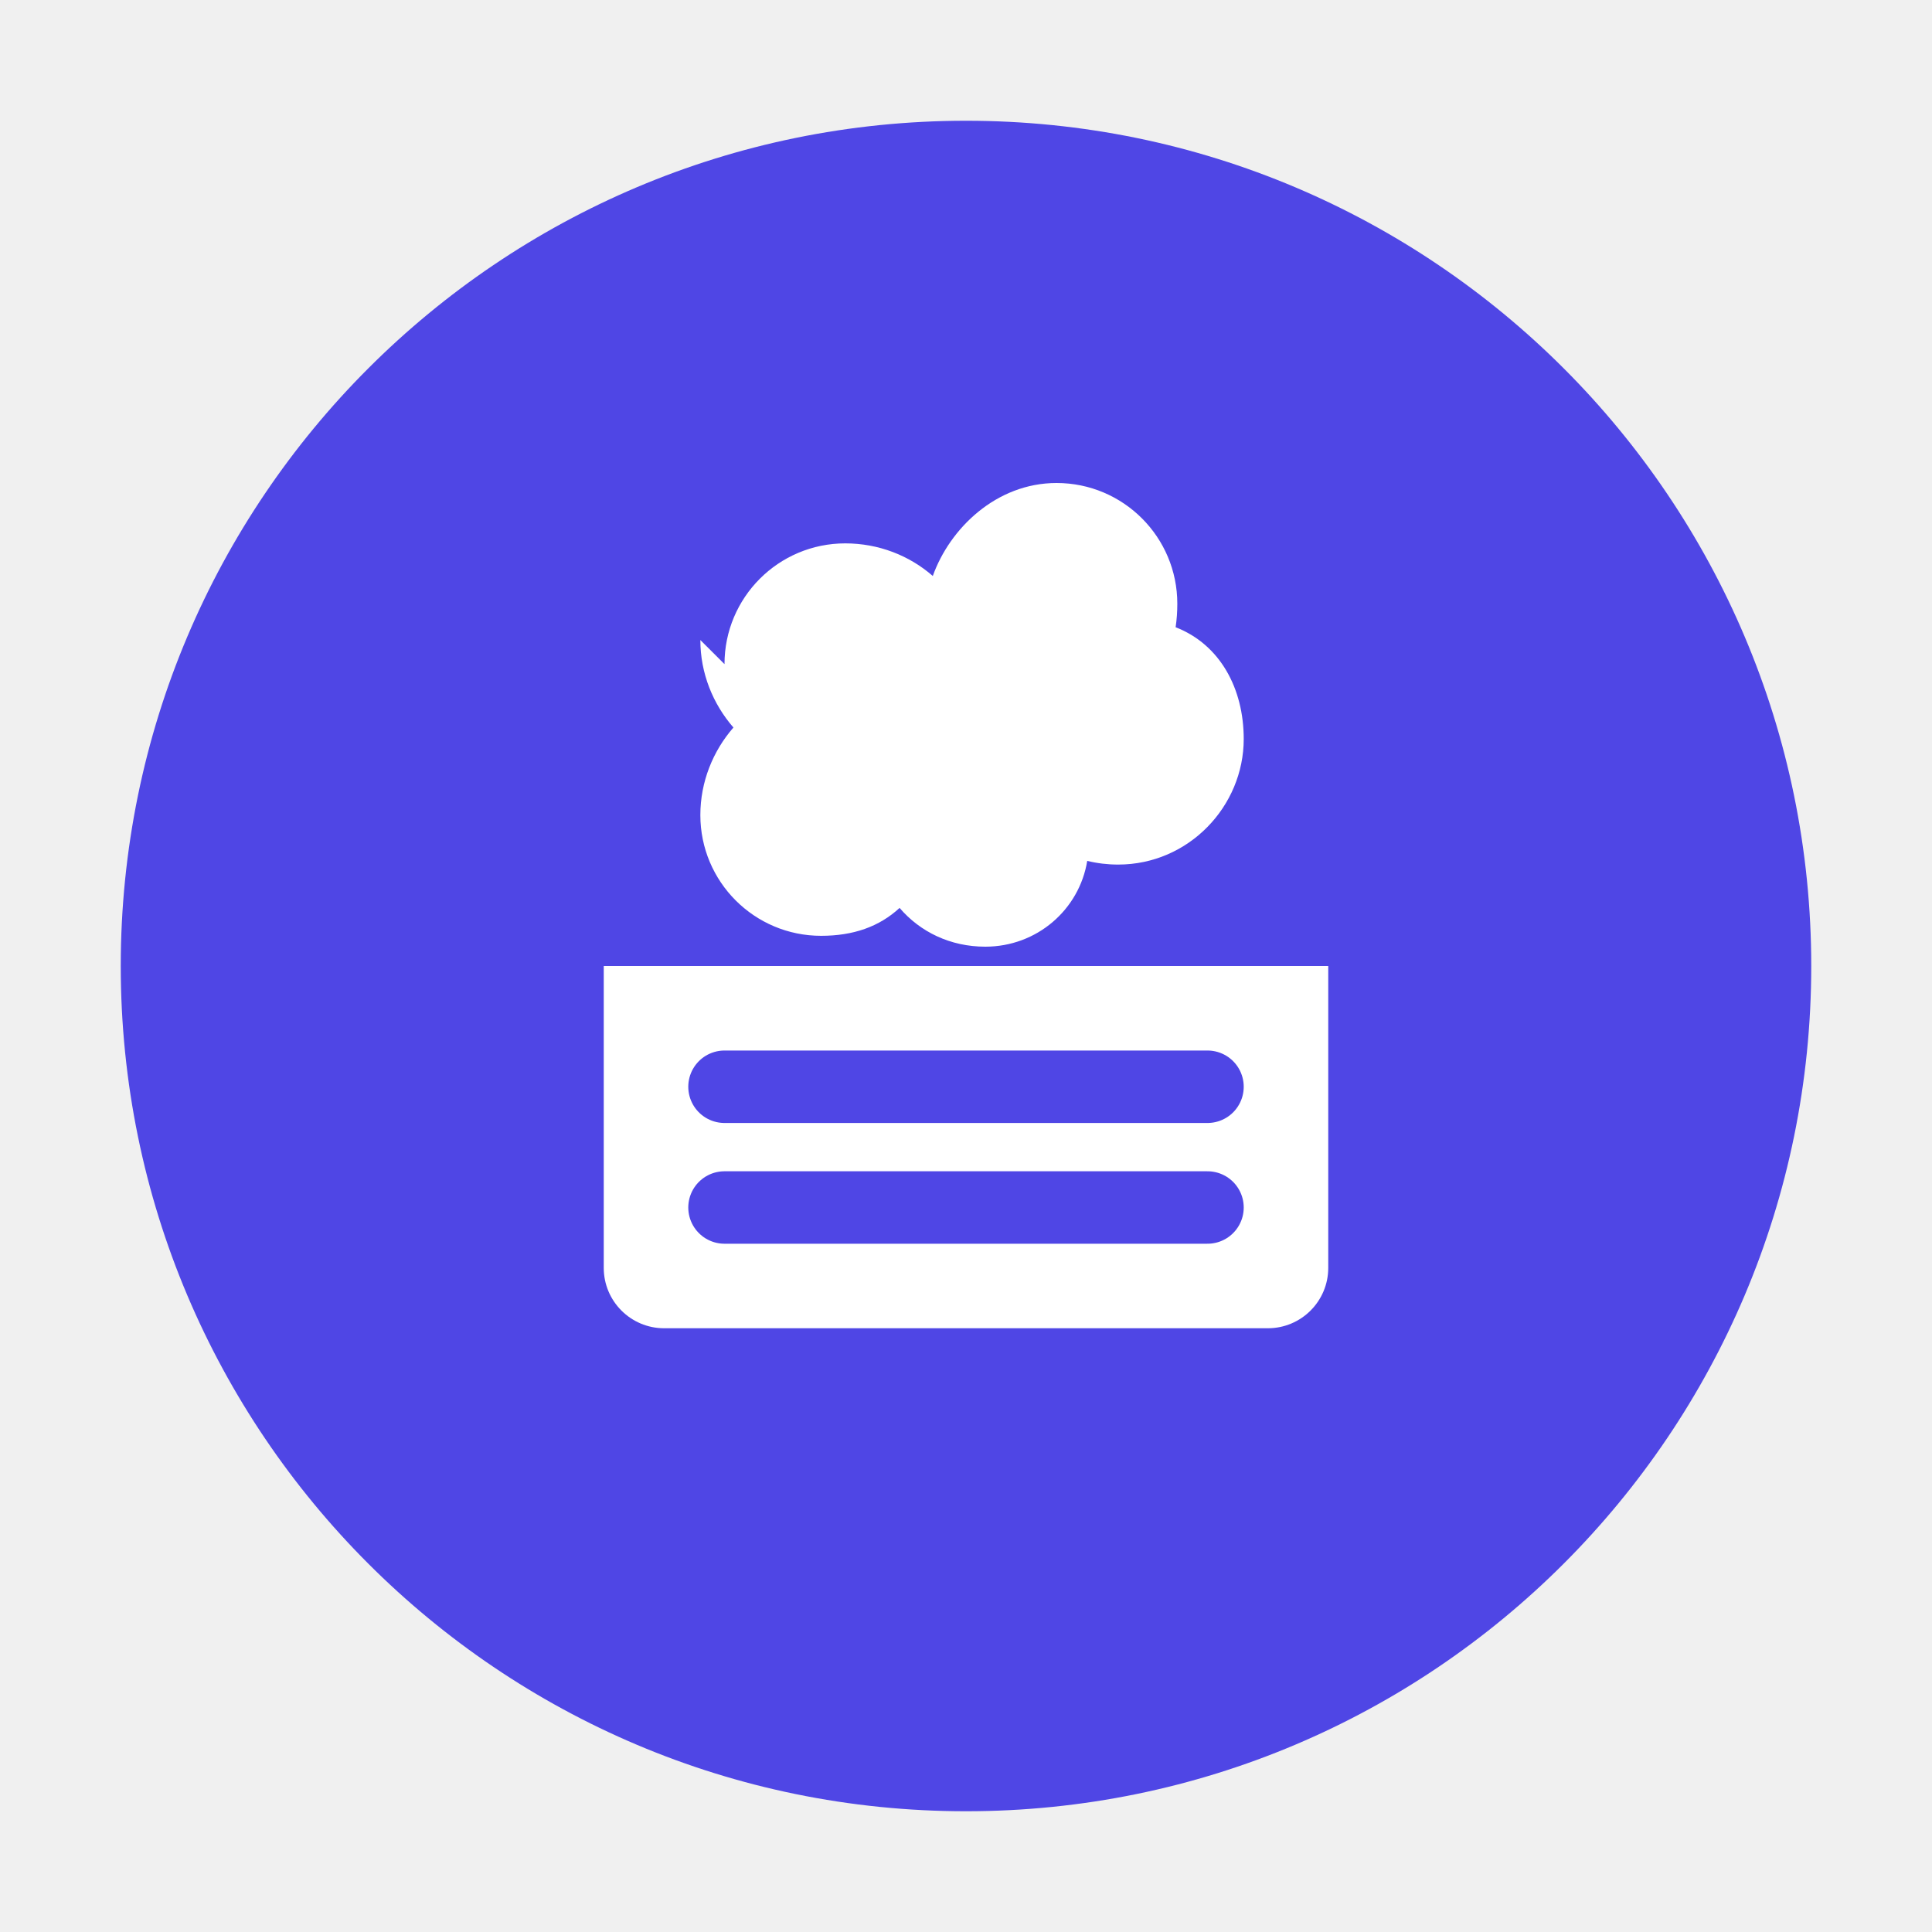
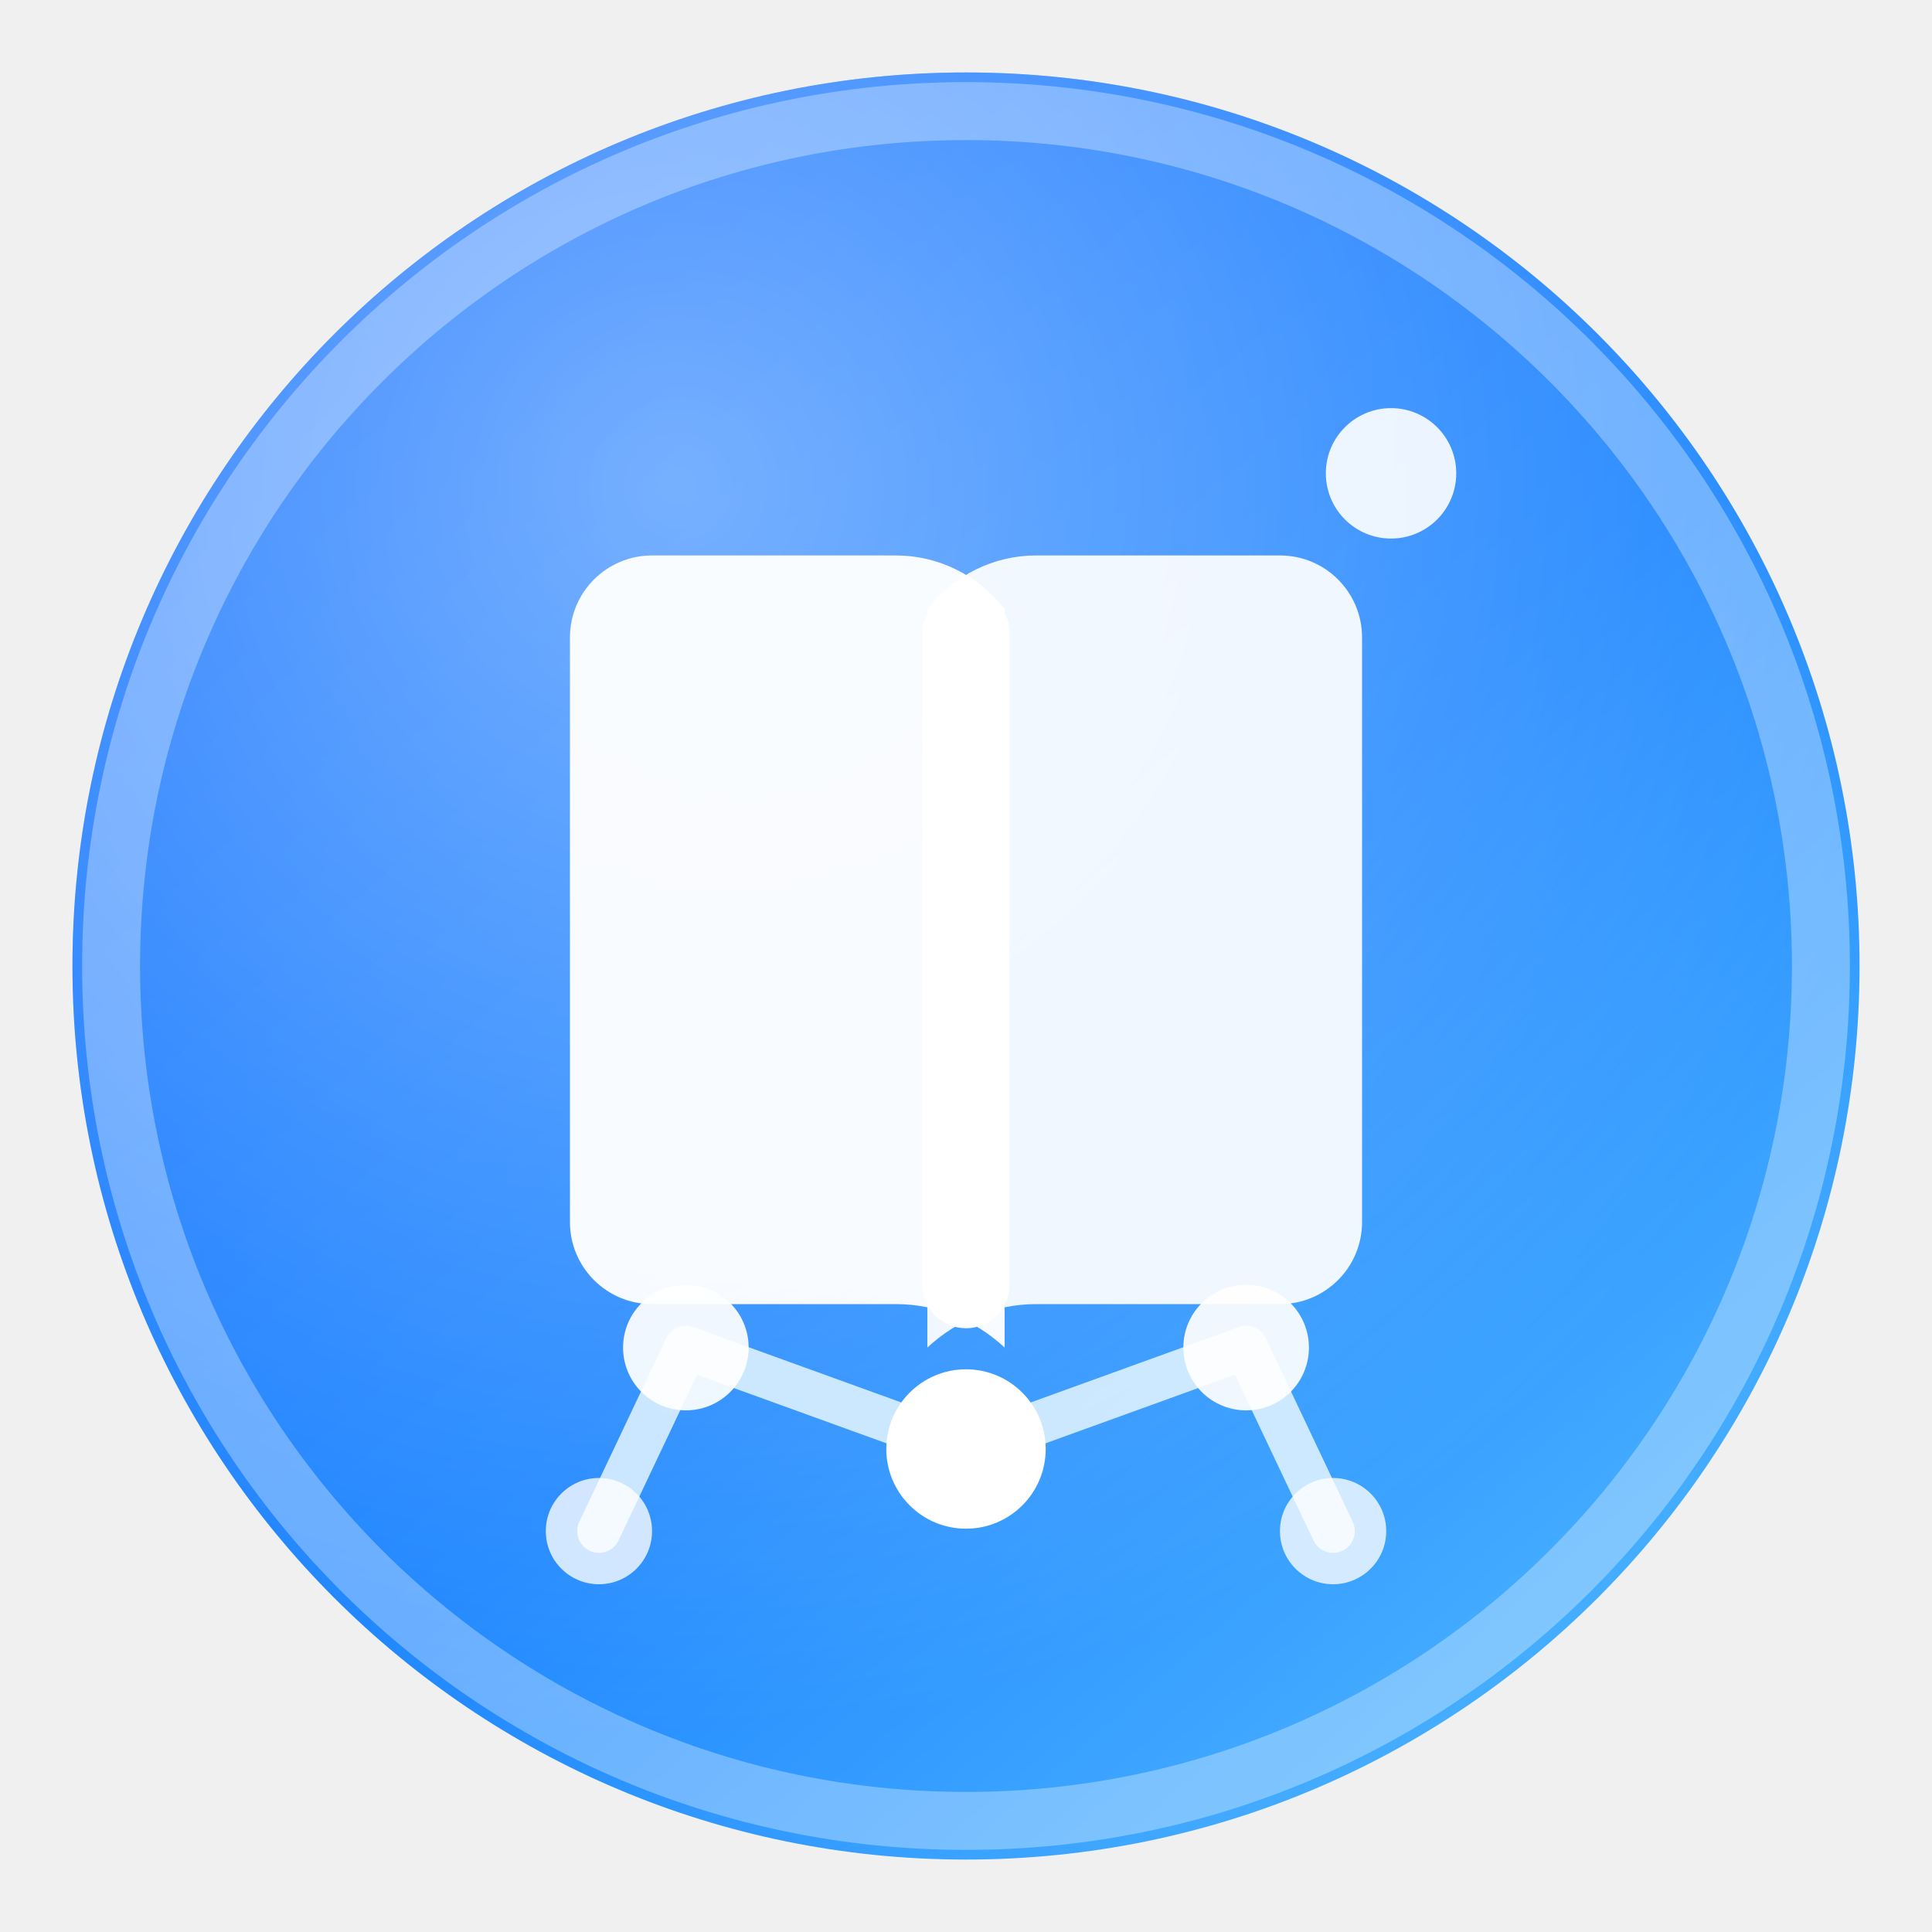
- <svg xmlns="http://www.w3.org/2000/svg" width="32" height="32" viewBox="0 0 32 32" fill="none">
-   <circle cx="16" cy="16" r="14" fill="#4F46E5" />
-   <path d="M12 11C12 9.895 12.895 9 14 9C14.552 9 15.062 9.201 15.45 9.54C15.73 8.754 16.501 8 17.5 8C18.605 8 19.5 8.895 19.5 10C19.5 10.132 19.491 10.262 19.472 10.389C20.209 10.675 20.6 11.405 20.6 12.24C20.6 13.354 19.689 14.32 18.52 14.32C18.343 14.32 18.172 14.299 18.008 14.259C17.875 15.071 17.17 15.68 16.32 15.68C15.741 15.68 15.241 15.436 14.9 15.038C14.562 15.35 14.132 15.5 13.6 15.5C12.495 15.5 11.6 14.605 11.6 13.5C11.6 12.948 11.81 12.438 12.148 12.05C11.81 11.662 11.6 11.153 11.6 10.601" fill="white" />
-   <path d="M10 16H22V21C22 21.552 21.552 22 21 22H11C10.448 22 10 21.552 10 21V16Z" fill="white" />
-   <path d="M12 18H20M12 20H20" stroke="#4F46E5" stroke-width="1.2" stroke-linecap="round" />
+ <svg xmlns="http://www.w3.org/2000/svg" width="40" height="40" viewBox="0 0 40 40" fill="none">
+   <defs>
+     <linearGradient id="smLogoBg" x1="6" y1="4" x2="34" y2="36" gradientUnits="userSpaceOnUse">
+       <stop offset="0" stop-color="#0B6BFF" />
+       <stop offset="0.56" stop-color="#1E86FF" />
+       <stop offset="1" stop-color="#4CB4FF" />
+     </linearGradient>
+     <radialGradient id="smLogoGlow" cx="0" cy="0" r="1" gradientUnits="userSpaceOnUse" gradientTransform="translate(14 10) rotate(38) scale(26)">
+       <stop offset="0" stop-color="#FFFFFF" stop-opacity="0.42" />
+       <stop offset="1" stop-color="#FFFFFF" stop-opacity="0" />
+     </radialGradient>
+   </defs>
+   <circle cx="20" cy="20" r="18.5" fill="url(#smLogoBg)" />
+   <circle cx="20" cy="20" r="18.5" fill="url(#smLogoGlow)" />
+   <circle cx="20" cy="20" r="17.7" stroke="#FFFFFF" stroke-opacity="0.32" stroke-width="1.2" />
+   <g fill="#FFFFFF">
+     <path d="M11.8 13.2C11.8 12.26 12.56 11.5 13.5 11.5H18.55C19.43 11.5 20.25 11.91 20.8 12.61V27.9C20.2 27.34 19.4 27 18.55 27H13.5C12.56 27 11.8 26.24 11.8 25.3V13.2Z" opacity="0.96" />
+     <path d="M28.2 13.2C28.2 12.26 27.44 11.5 26.5 11.5H21.45C20.57 11.5 19.75 11.91 19.2 12.61V27.9C19.8 27.34 20.6 27 21.45 27H26.5C27.44 27 28.2 26.24 28.2 25.3V13.2Z" opacity="0.92" />
+     <rect x="19.1" y="12.2" width="1.8" height="15.3" rx="0.9" opacity="0.98" />
+   </g>
+   <g stroke="#DFF2FF" stroke-width="0.9" stroke-linecap="round" opacity="0.88">
+     <line x1="20" y1="30" x2="14.2" y2="27.9" />
+     <line x1="20" y1="30" x2="25.8" y2="27.9" />
+     <line x1="14.2" y1="27.9" x2="12.4" y2="31.7" />
+     <line x1="25.8" y1="27.9" x2="27.6" y2="31.7" />
+   </g>
+   <g fill="#FFFFFF">
+     <circle cx="20" cy="30" r="1.65" />
+     <circle cx="14.2" cy="27.9" r="1.3" opacity="0.92" />
+     <circle cx="25.8" cy="27.9" r="1.3" opacity="0.92" />
+     <circle cx="12.4" cy="31.7" r="1.1" opacity="0.78" />
+     <circle cx="27.6" cy="31.7" r="1.1" opacity="0.78" />
+   </g>
+   <circle cx="28.8" cy="9.8" r="1.35" fill="#FFFFFF" fill-opacity="0.9" />
</svg>
